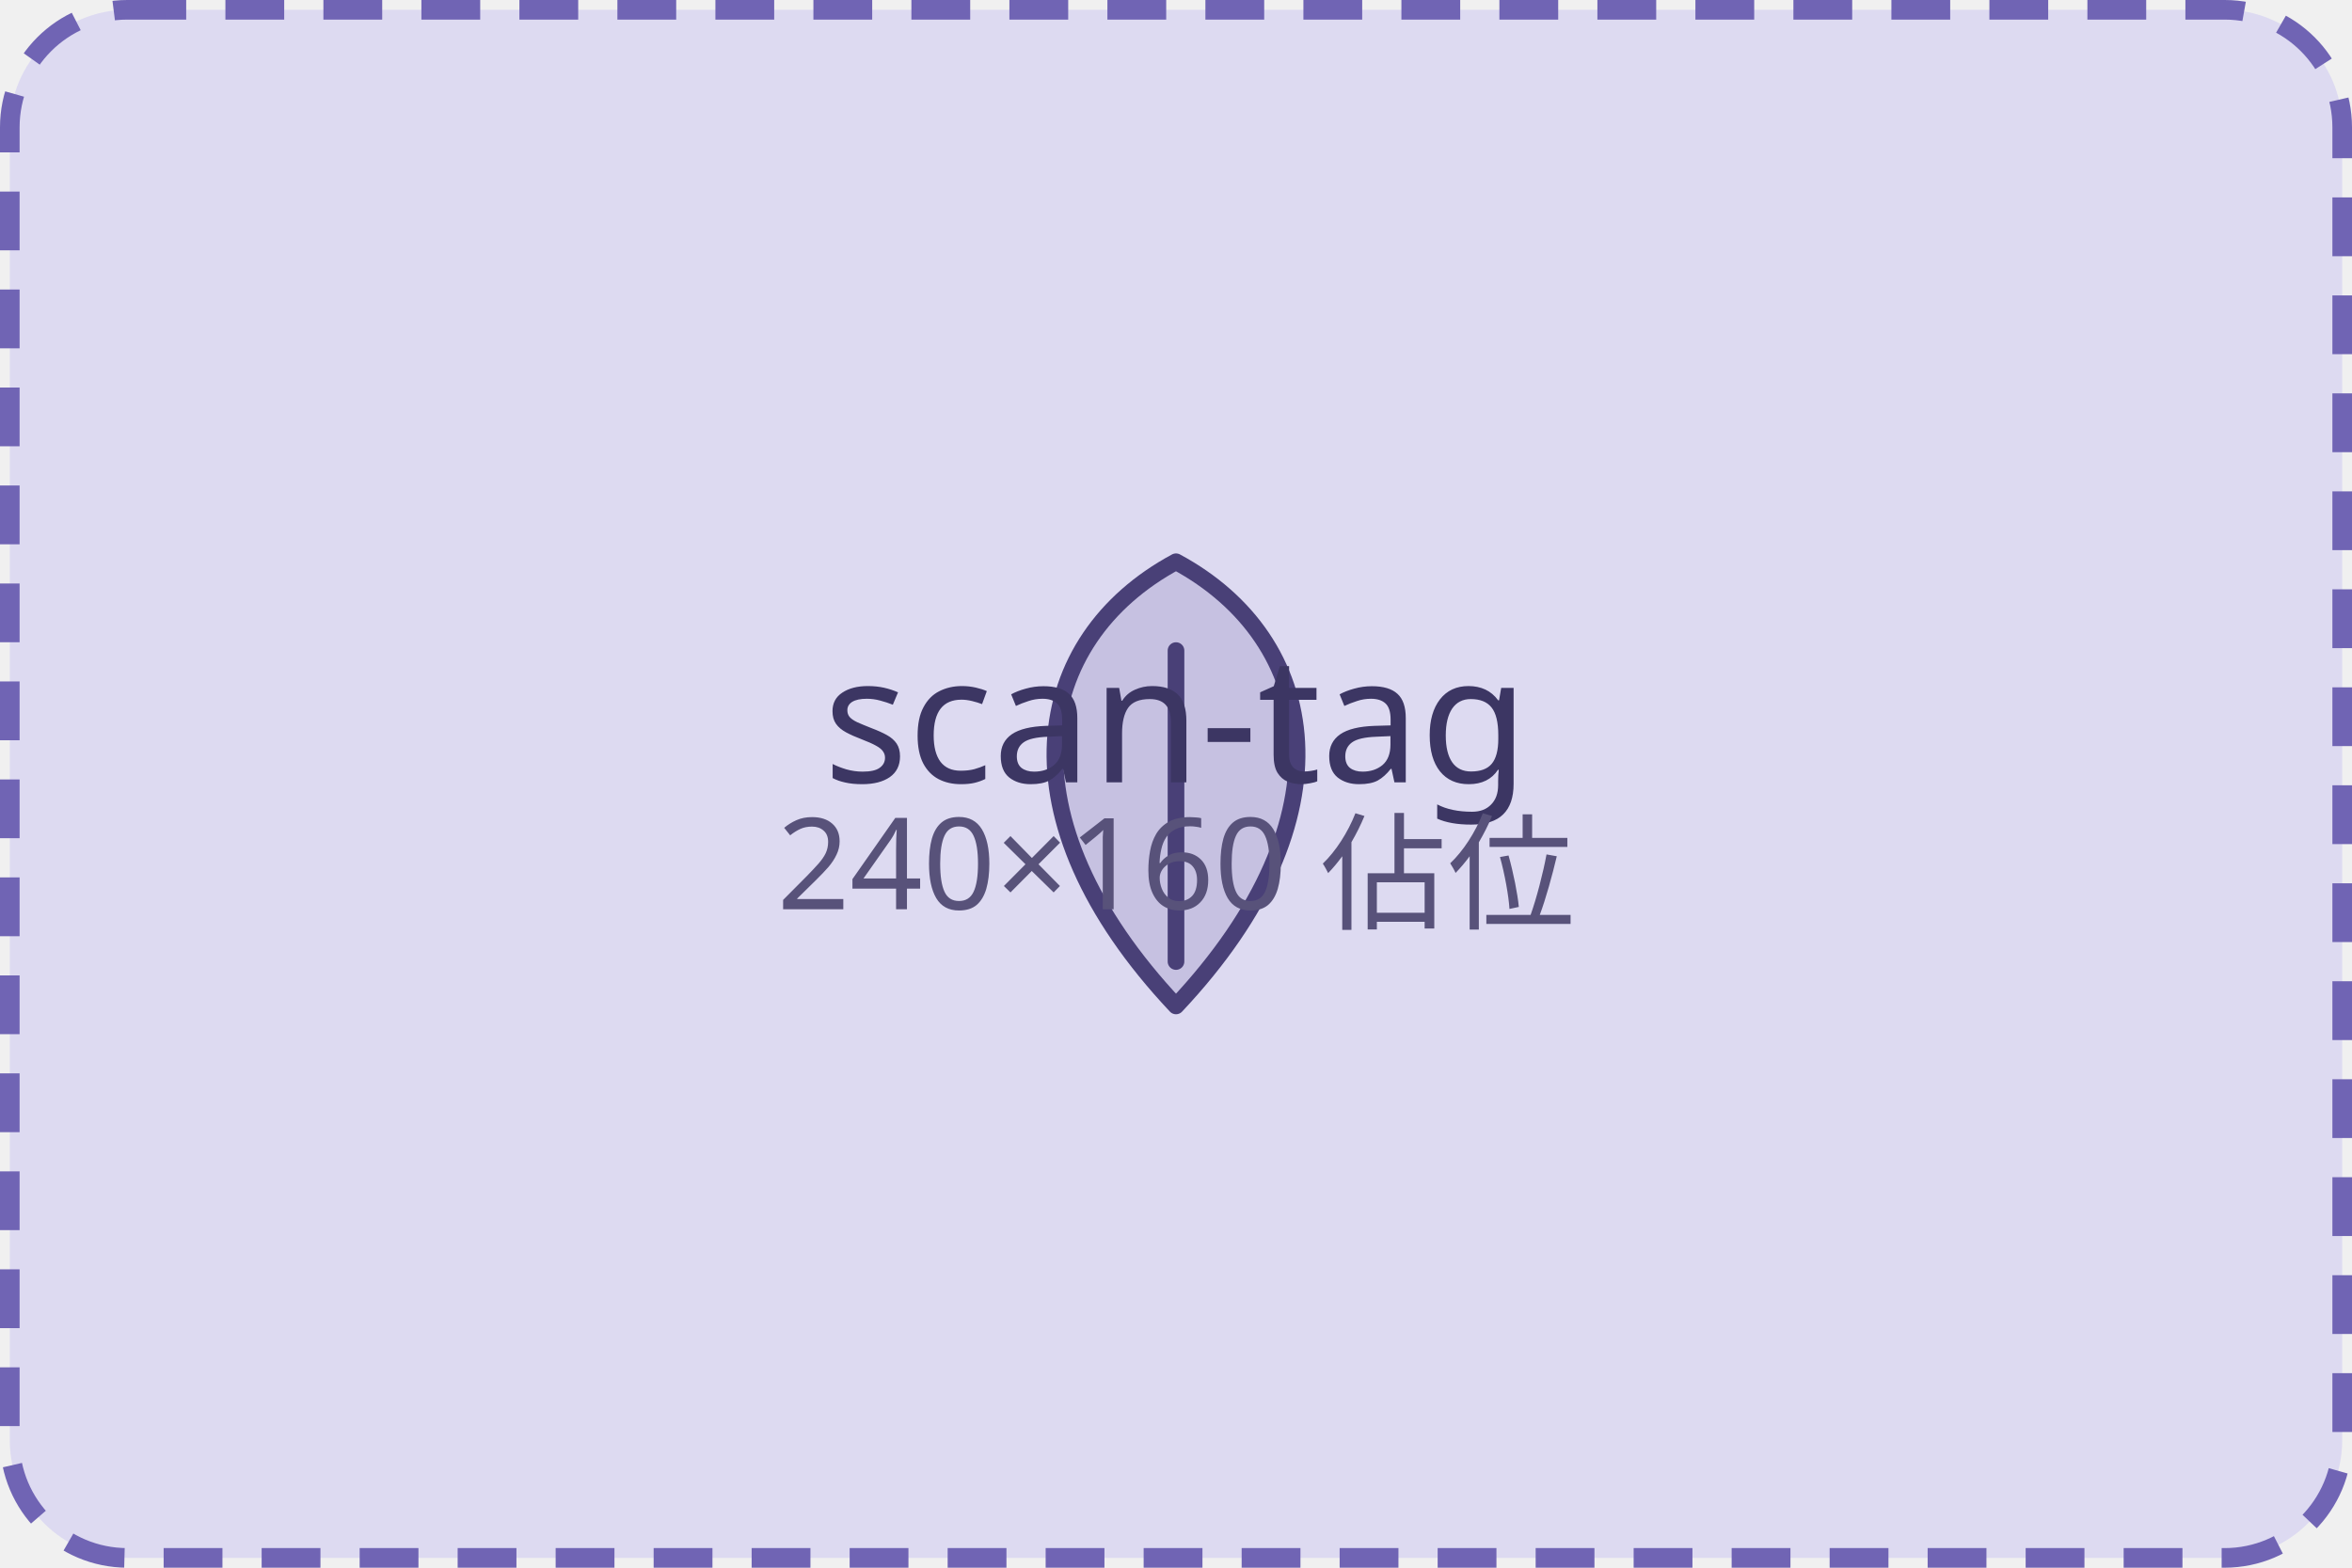
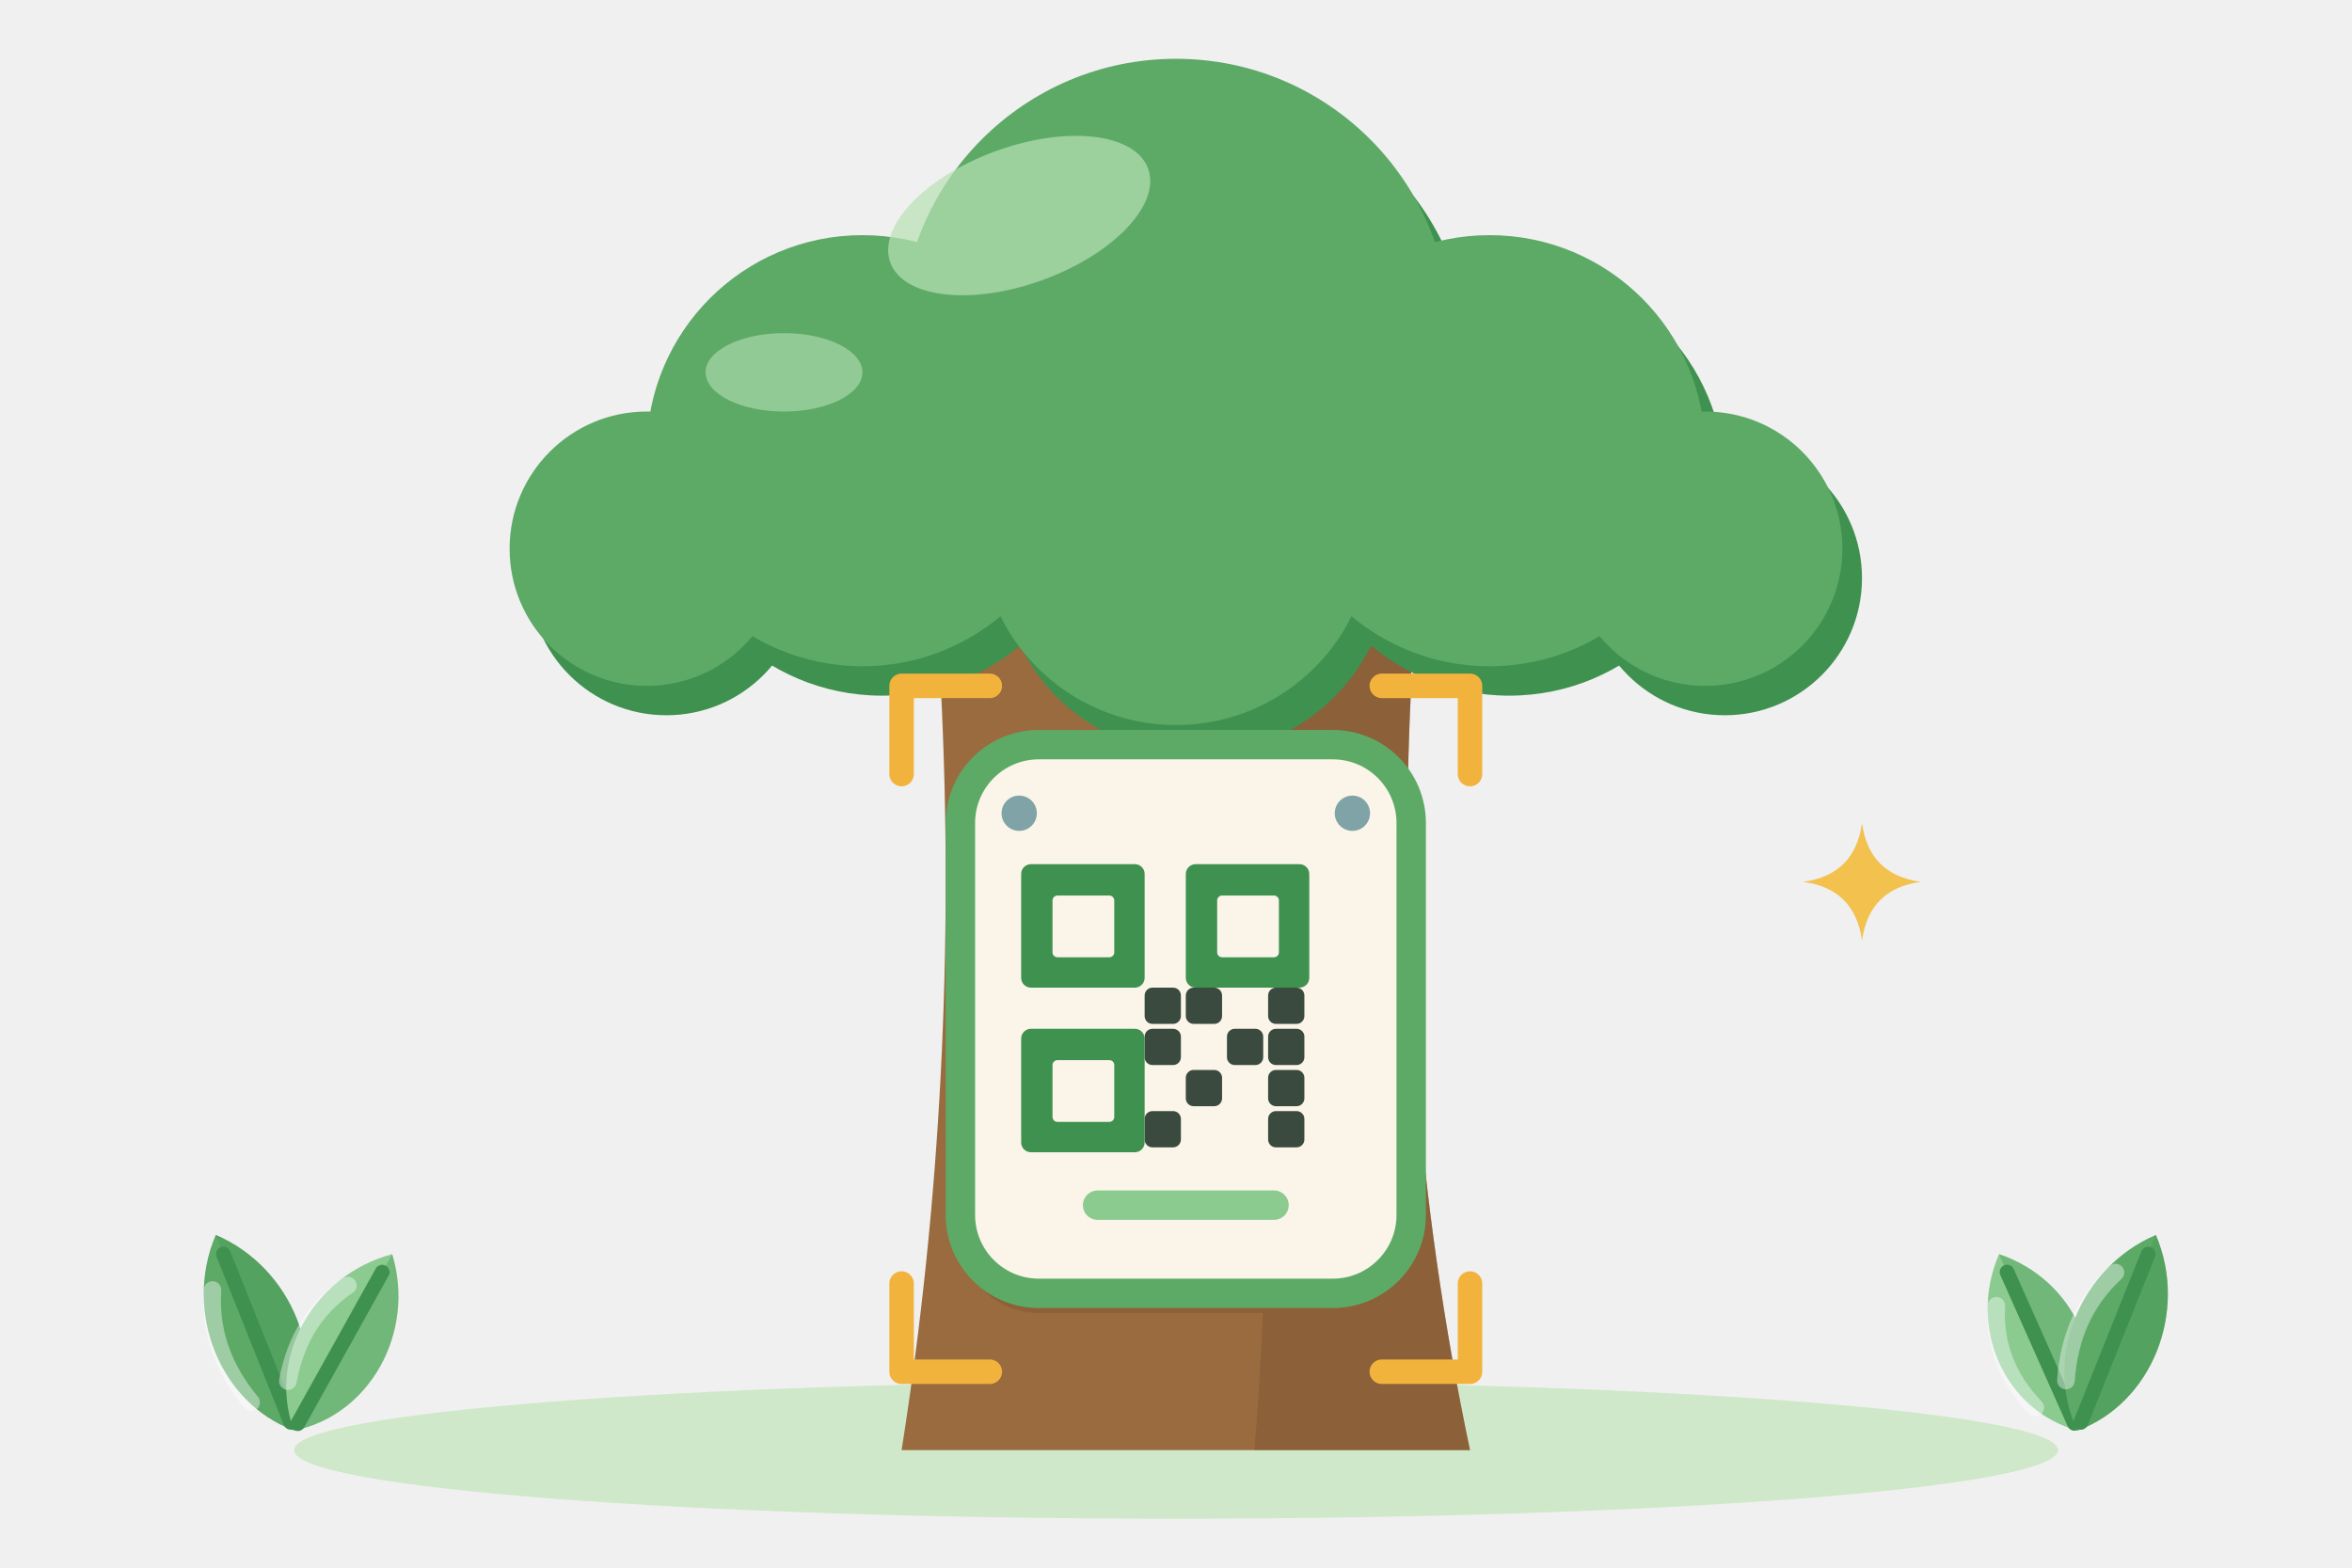
- <svg xmlns="http://www.w3.org/2000/svg" width="240" height="160" viewBox="0 0 240 160">
-   <rect x="1" y="1" width="238" height="158" rx="12" fill="hsl(249 45% 90%)" stroke="hsl(249 35% 55%)" stroke-width="2" stroke-dasharray="6 4" />
-   <g transform="translate(92.8 52.8) scale(0.5666667)" fill="hsl(249 35% 82%)" stroke="hsl(249 30% 36%)" stroke-width="3" stroke-linejoin="round" stroke-linecap="round">
-     <path d="M48 8C74 22 80 54 48 88C16 54 22 22 48 8Z" />
-     <path d="M48 24V80" fill="none" />
+ <svg xmlns="http://www.w3.org/2000/svg" width="240" height="160" viewBox="0 0 240 160" role="img">
+   <ellipse cx="120" cy="148" rx="90" ry="7" fill="#CFE8C9" />
+   <path d="M92 148Q98 110 96 70L96 50L144 50L144 70Q142 110 150 148Z" fill="#9A6B3F" />
+   <path d="M122 50L144 50L144 70Q142 110 150 148L128 148Q132 100 122 50Z" fill="#7a5230" opacity=".45" />
+   <circle cx="122" cy="37" r="28" fill="#3F9150" />
+   <circle cx="90" cy="49" r="22" fill="#3F9150" />
+   <circle cx="154" cy="49" r="22" fill="#3F9150" />
+   <circle cx="122" cy="57" r="20" fill="#3F9150" />
+   <circle cx="68" cy="59" r="14" fill="#3F9150" />
+   <circle cx="176" cy="59" r="14" fill="#3F9150" />
+   <circle cx="120" cy="34" r="28" fill="#5DAA67" />
+   <circle cx="88" cy="46" r="22" fill="#5DAA67" />
+   <circle cx="152" cy="46" r="22" fill="#5DAA67" />
+   <circle cx="120" cy="54" r="20" fill="#5DAA67" />
+   <circle cx="66" cy="56" r="14" fill="#5DAA67" />
+   <circle cx="174" cy="56" r="14" fill="#5DAA67" />
+   <ellipse cx="104" cy="22" rx="14" ry="7" fill="#b6e0b4" opacity=".7" transform="rotate(-20 104 22)" />
+   <ellipse cx="80" cy="38" rx="8" ry="4" fill="#b6e0b4" opacity=".6" />
+   <rect x="98" y="78" width="46" height="56" rx="8" fill="#8f5f36" />
+   <rect x="98" y="76" width="46" height="56" rx="8" fill="#fbf4e8" />
+   <rect x="98" y="76" width="46" height="56" rx="8" fill="none" stroke="#5DAA67" stroke-width="3" />
+   <circle cx="104" cy="83" r="1.8" fill="#7FA3A6" />
+   <circle cx="138" cy="83" r="1.8" fill="#7FA3A6" />
+   <rect x="116.8" y="100.8" width="3.7" height="3.7" rx="0.8" fill="#3a4a3e" />
+   <rect x="121" y="100.8" width="3.7" height="3.7" rx="0.8" fill="#3a4a3e" />
+   <rect x="129.4" y="100.8" width="3.7" height="3.7" rx="0.8" fill="#3a4a3e" />
+   <rect x="116.8" y="105" width="3.7" height="3.7" rx="0.8" fill="#3a4a3e" />
+   <rect x="125.2" y="105" width="3.7" height="3.7" rx="0.8" fill="#3a4a3e" />
+   <rect x="129.4" y="105" width="3.7" height="3.7" rx="0.8" fill="#3a4a3e" />
+   <rect x="121" y="109.2" width="3.7" height="3.7" rx="0.8" fill="#3a4a3e" />
+   <rect x="129.4" y="109.2" width="3.7" height="3.7" rx="0.8" fill="#3a4a3e" />
+   <rect x="116.8" y="113.4" width="3.7" height="3.7" rx="0.8" fill="#3a4a3e" />
+   <rect x="129.4" y="113.4" width="3.7" height="3.7" rx="0.8" fill="#3a4a3e" />
+   <rect x="104.2" y="88.2" width="12.6" height="12.6" rx="1" fill="#3F9150" />
+   <rect x="107.4" y="91.4" width="6.3" height="6.3" rx="0.5" fill="#fbf4e8" />
+   <rect x="121" y="88.2" width="12.6" height="12.6" rx="1" fill="#3F9150" />
+   <rect x="124.2" y="91.4" width="6.3" height="6.3" rx="0.5" fill="#fbf4e8" />
+   <rect x="104.2" y="105" width="12.6" height="12.6" rx="1" fill="#3F9150" />
+   <rect x="107.4" y="108.2" width="6.3" height="6.3" rx="0.5" fill="#fbf4e8" />
+   <path d="M112 123h18" stroke="#8BCB8F" stroke-width="3" stroke-linecap="round" />
+   <path d="M92 79L92 70L101 70" fill="none" stroke="#F2B33D" stroke-width="2.5" stroke-linecap="round" stroke-linejoin="round" />
+   <path d="M150 79L150 70L141 70" fill="none" stroke="#F2B33D" stroke-width="2.5" stroke-linecap="round" stroke-linejoin="round" />
+   <path d="M92 131L92 140L101 140" fill="none" stroke="#F2B33D" stroke-width="2.5" stroke-linecap="round" stroke-linejoin="round" />
+   <path d="M150 131L150 140L141 140" fill="none" stroke="#F2B33D" stroke-width="2.5" stroke-linecap="round" stroke-linejoin="round" />
+   <g transform="translate(30 146) rotate(-111.8)">
+     <path d="M0 0C5.4 -6 15.5 -6 21.5 0C15.5 6 5.4 6 0 0Z" fill="#5DAA67" />
+     <path d="M0 0C5.4 6 15.5 6 21.5 0Z" fill="#3F9150" opacity=".35" />
+     <path d="M4.3 -3Q10.8 -5.1 16.4 -2.4" fill="none" stroke="#fff" stroke-opacity=".4" stroke-width="1.8" stroke-linecap="round" />
+     <path d="M0.9 0L19.4 0" stroke="#3F9150" stroke-width="1.5" stroke-linecap="round" />
  </g>
-   <text dominant-baseline="middle" x="50%" y="46%" text-anchor="middle" font-family="sans-serif" font-size="18" fill="hsl(249 30% 30%)">scan-tag</text>
-   <text x="50%" y="58%" text-anchor="middle" font-family="sans-serif" font-size="13" fill="hsl(249 20% 40%)">240×160 佔位</text>
+   <g transform="translate(30 146) rotate(-60.9)">
+     <path d="M0 0C5.1 -6 14.8 -6 20.6 0C14.8 6 5.1 6 0 0Z" fill="#8BCB8F" />
+     <path d="M0 0C5.1 6 14.8 6 20.6 0Z" fill="#3F9150" opacity=".35" />
+     <path d="M4.1 -3Q10.3 -5.1 15.6 -2.4" fill="none" stroke="#fff" stroke-opacity=".4" stroke-width="1.8" stroke-linecap="round" />
+     <path d="M0.8 0L18.5 0" stroke="#3F9150" stroke-width="1.5" stroke-linecap="round" />
+   </g>
+   <g transform="translate(212 146) rotate(-114)">
+     <path d="M0 0C4.9 -6 14.2 -6 19.7 0C14.2 6 4.9 6 0 0Z" fill="#8BCB8F" />
+     <path d="M0 0C4.9 6 14.2 6 19.7 0Z" fill="#3F9150" opacity=".35" />
+     <path d="M3.9 -3Q9.8 -5.1 15 -2.4" fill="none" stroke="#fff" stroke-opacity=".4" stroke-width="1.8" stroke-linecap="round" />
+     <path d="M0.8 0L17.7 0" stroke="#3F9150" stroke-width="1.5" stroke-linecap="round" />
+   </g>
+   <g transform="translate(212 146) rotate(-68.2)">
+     <path d="M0 0C5.4 -6 15.5 -6 21.5 0C15.5 6 5.4 6 0 0Z" fill="#5DAA67" />
+     <path d="M0 0C5.4 6 15.5 6 21.5 0Z" fill="#3F9150" opacity=".35" />
+     <path d="M4.3 -3Q10.8 -5.1 16.4 -2.4" fill="none" stroke="#fff" stroke-opacity=".4" stroke-width="1.8" stroke-linecap="round" />
+     <path d="M0.9 0L19.4 0" stroke="#3F9150" stroke-width="1.5" stroke-linecap="round" />
+   </g>
+   <path d="M190 84Q190.72 89.28 196 90Q190.72 90.72 190 96Q189.28 90.72 184 90Q189.28 89.28 190 84Z" fill="#F2C14E" />
</svg>
